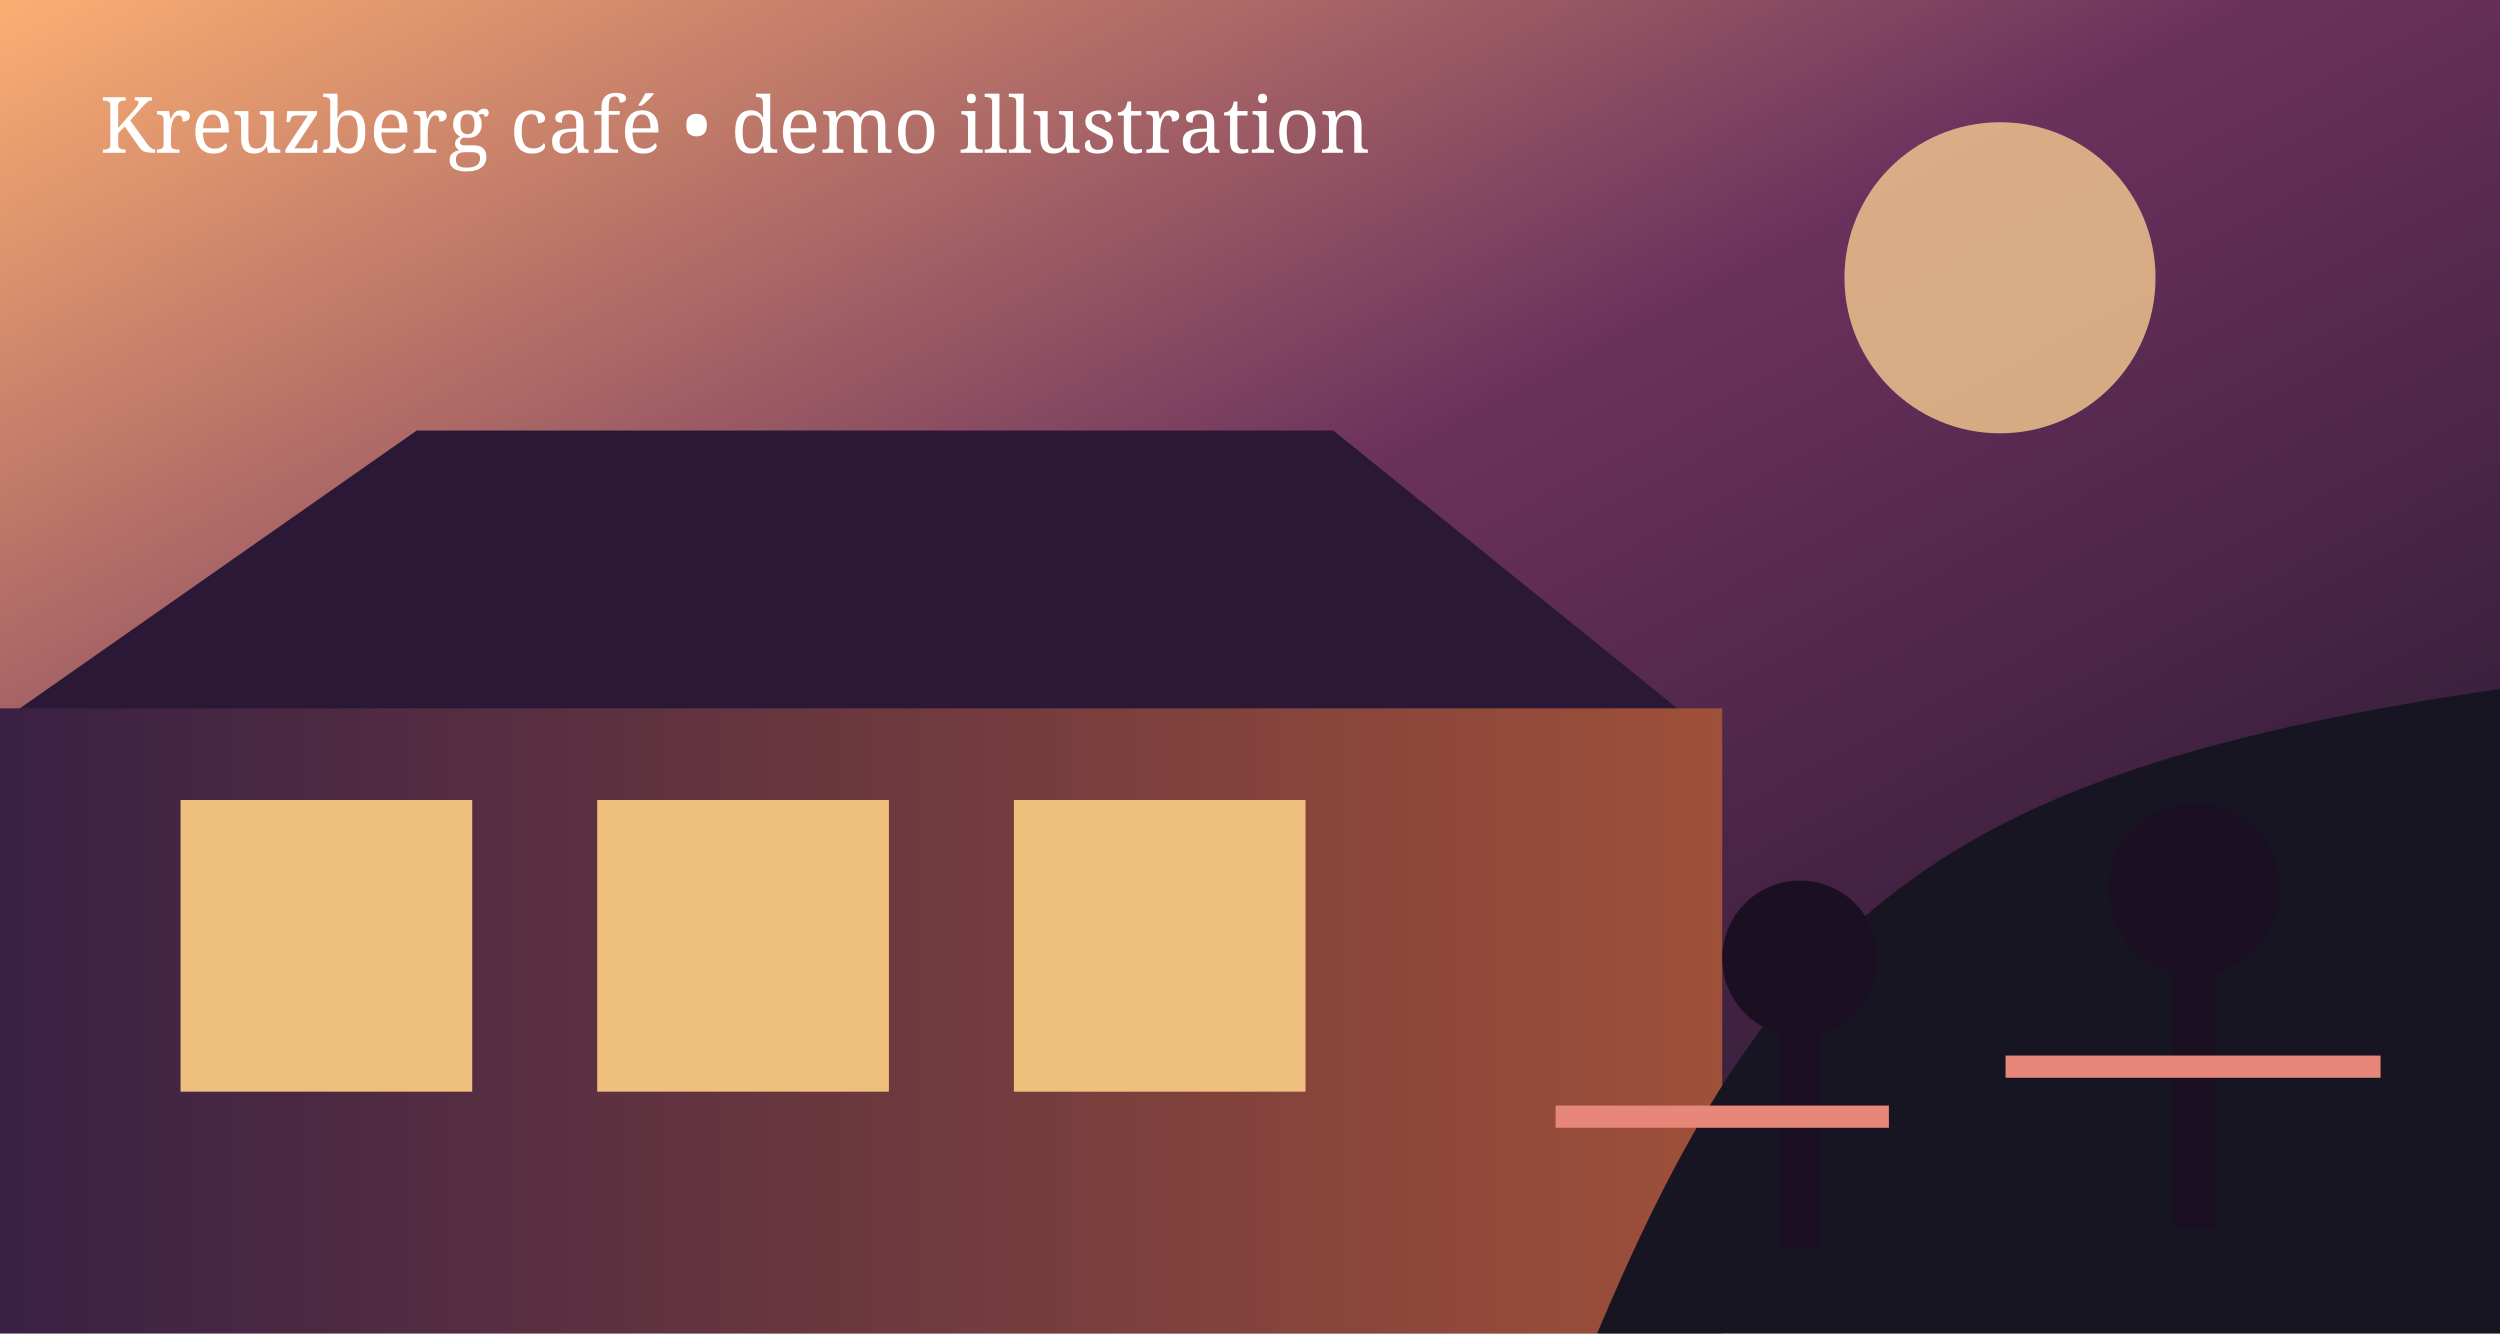
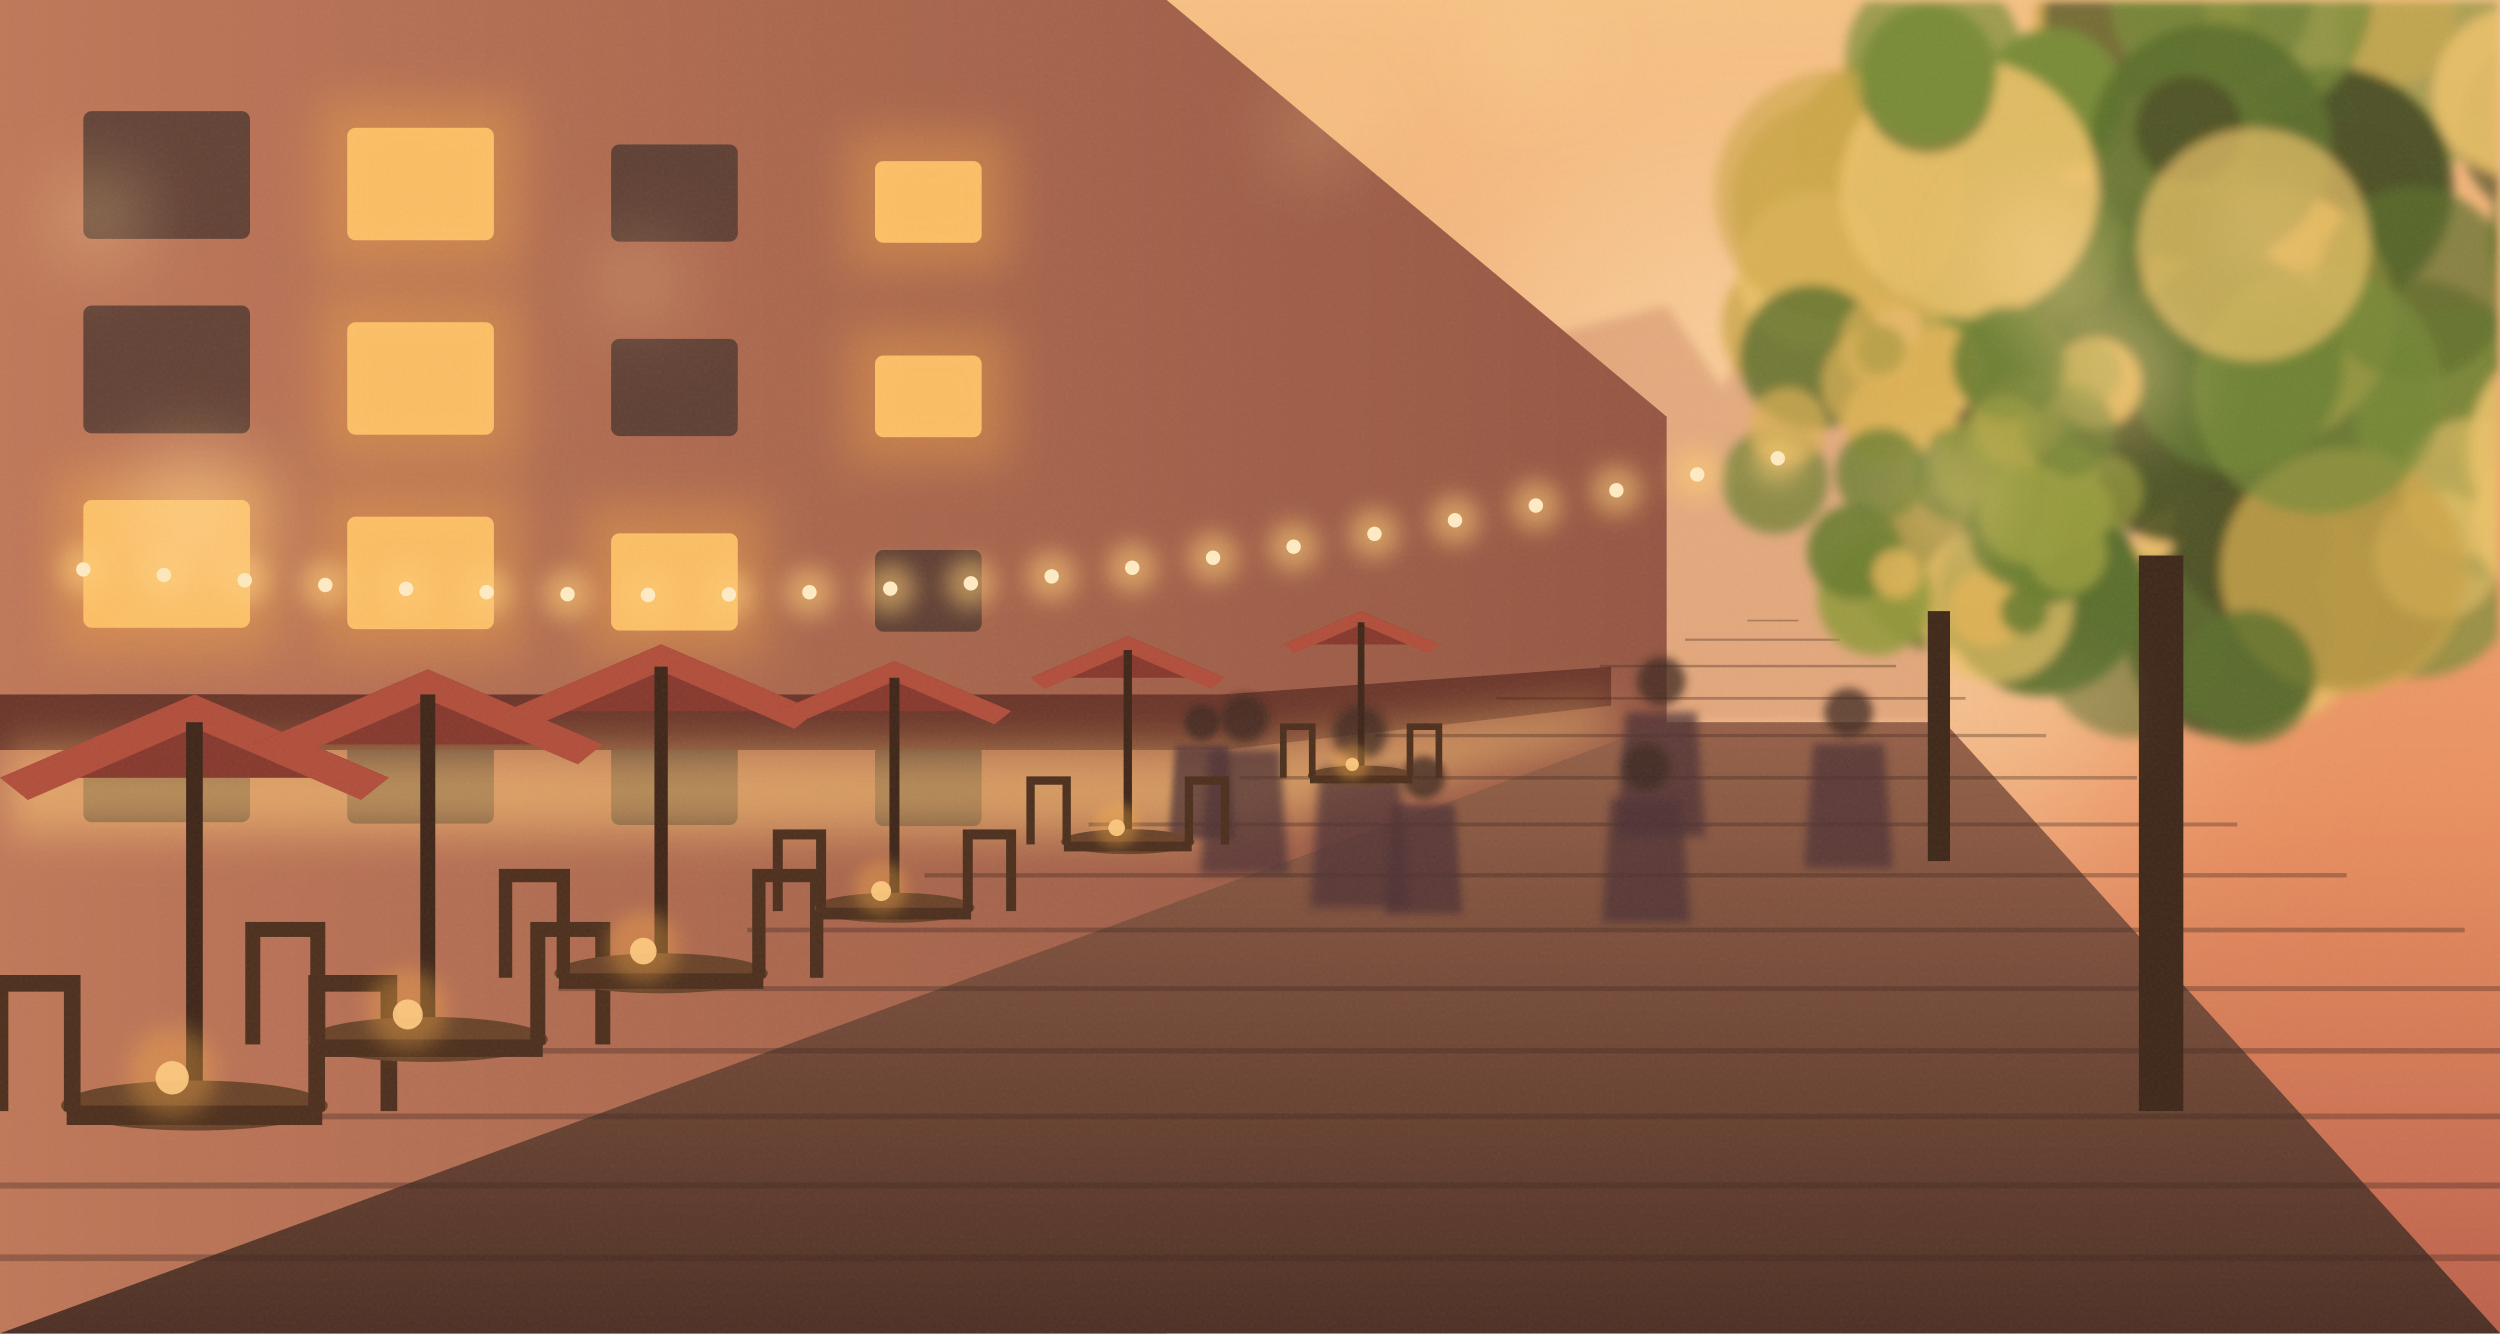
<svg xmlns="http://www.w3.org/2000/svg" viewBox="0 0 900 480">
  <defs>
-     <linearGradient id="s" y2="1">
-       <stop stop-color="#fdaf72" />
-       <stop offset=".45" stop-color="#6b315d" />
-       <stop offset="1" stop-color="#171226" />
+     <filter id="b1" x="-50%" y="-50%" width="200%" height="200%">
+       <feGaussianBlur stdDeviation="1" />
+     </filter>
+     <filter id="b2" x="-50%" y="-50%" width="200%" height="200%">
+       <feGaussianBlur stdDeviation="2" />
+     </filter>
+     <filter id="b4" x="-50%" y="-50%" width="200%" height="200%">
+       <feGaussianBlur stdDeviation="4" />
+     </filter>
+     <filter id="b8" x="-50%" y="-50%" width="200%" height="200%">
+       <feGaussianBlur stdDeviation="8" />
+     </filter>
+     <filter id="b14" x="-50%" y="-50%" width="200%" height="200%">
+       <feGaussianBlur stdDeviation="14" />
+     </filter>
+     <filter id="b24" x="-50%" y="-50%" width="200%" height="200%">
+       <feGaussianBlur stdDeviation="24" />
+     </filter>
+     <filter id="b40" x="-50%" y="-50%" width="200%" height="200%">
+       <feGaussianBlur stdDeviation="40" />
+     </filter>
+     <filter id="grain">
+       <feTurbulence type="fractalNoise" baseFrequency=".9" numOctaves="2" seed="5" />
+       <feColorMatrix type="saturate" values="0" />
+       <feComponentTransfer>
+         <feFuncA type="table" tableValues="0 .06" />
+       </feComponentTransfer>
+       <feComposite in2="SourceGraphic" operator="in" />
+     </filter>
+     <linearGradient id="sky" x1="0" y1="0" x2="0" y2="1">
+       <stop stop-color="#f6c58a" />
+       <stop offset=".6" stop-color="#e88f62" />
+       <stop offset="1" stop-color="#b45a4c" />
    </linearGradient>
-     <linearGradient id="p" x2="1">
-       <stop stop-color="#392044" />
-       <stop offset="1" stop-color="#9f5039" />
+     <linearGradient id="street" x1="0" y1="0" x2="0" y2="1">
+       <stop stop-color="#8a5a48" />
+       <stop offset="1" stop-color="#3a2420" />
+     </linearGradient>
+     <linearGradient id="wall" x1="0" y1="0" x2="1" y2="0">
+       <stop stop-color="#b8735a" />
+       <stop offset="1" stop-color="#8a4f42" />
    </linearGradient>
  </defs>
-   <rect width="900" height="480" fill="url(#s)" />
-   <circle cx="720" cy="100" r="56" fill="#ffd694" opacity=".75" />
-   <path d="M0 260L150 155h330l130 105z" fill="#2b1837" />
-   <rect y="255" width="620" height="225" fill="url(#p)" />
-   <g fill="#efc07d">
-     <rect x="65" y="288" width="105" height="105" />
-     <rect x="215" y="288" width="105" height="105" />
-     <rect x="365" y="288" width="105" height="105" />
-   </g>
-   <path d="M575 480c65-155 128-203 325-232v232z" fill="#181522" />
-   <g fill="#1b1021">
-     <circle cx="648" cy="345" r="28" />
-     <rect x="641" y="365" width="14" height="85" />
-     <circle cx="790" cy="320" r="31" />
-     <rect x="782" y="344" width="16" height="98" />
-   </g>
-   <g stroke="#e68779" stroke-width="8">
-     <path d="M560 402h120M722 384h135" />
-   </g>
-   <text x="36" y="55" fill="#fff" font-family="serif" font-size="28">Kreuzberg café • demo illustration</text>
+   <rect width="900" height="480" fill="url(#sky)" />
+   <circle cx="640" cy="200" r="140" fill="#fff0c2" opacity=".55" filter="url(#b40)" />
+   <path d="M560 260L560 120L600 110L620 140L640 100L680 120L700 260Z" fill="#c98a6a" opacity=".5" filter="url(#b2)" />
+   <path d="M0 0H420L600 150V260L420 480H0Z" fill="url(#wall)" />
+   <rect x="30" y="40" width="60" height="46" rx="3" fill="#3a2a2a" opacity="0.8" />
+   <rect x="125" y="46" width="52.8" height="40.5" rx="3" fill="#ffcf7a" opacity="0.95" />
+   <rect x="115" y="36" width="72.8" height="60.5" fill="#ffb347" opacity=".35" filter="url(#b8)" />
+   <rect x="220" y="52" width="45.6" height="35" rx="3" fill="#3a2a2a" opacity="0.8" />
+   <rect x="315" y="58" width="38.4" height="29.4" rx="3" fill="#ffcf7a" opacity="0.95" />
+   <rect x="305" y="48" width="58.4" height="49.4" fill="#ffb347" opacity=".35" filter="url(#b8)" />
+   <rect x="30" y="110" width="60" height="46" rx="3" fill="#3a2a2a" opacity="0.8" />
+   <rect x="125" y="116" width="52.8" height="40.5" rx="3" fill="#ffcf7a" opacity="0.95" />
+   <rect x="115" y="106" width="72.8" height="60.5" fill="#ffb347" opacity=".35" filter="url(#b8)" />
+   <rect x="220" y="122" width="45.6" height="35" rx="3" fill="#3a2a2a" opacity="0.8" />
+   <rect x="315" y="128" width="38.4" height="29.4" rx="3" fill="#ffcf7a" opacity="0.95" />
+   <rect x="305" y="118" width="58.4" height="49.4" fill="#ffb347" opacity=".35" filter="url(#b8)" />
+   <rect x="30" y="180" width="60" height="46" rx="3" fill="#ffcf7a" opacity="0.95" />
+   <rect x="20" y="170" width="80" height="66" fill="#ffb347" opacity=".35" filter="url(#b8)" />
+   <rect x="125" y="186" width="52.8" height="40.5" rx="3" fill="#ffcf7a" opacity="0.95" />
+   <rect x="115" y="176" width="72.8" height="60.5" fill="#ffb347" opacity=".35" filter="url(#b8)" />
+   <rect x="220" y="192" width="45.6" height="35" rx="3" fill="#ffcf7a" opacity="0.95" />
+   <rect x="210" y="182" width="65.6" height="55" fill="#ffb347" opacity=".35" filter="url(#b8)" />
+   <rect x="315" y="198" width="38.4" height="29.4" rx="3" fill="#3a2a2a" opacity="0.8" />
+   <rect x="30" y="250" width="60" height="46" rx="3" fill="#3a2a2a" opacity="0.8" />
+   <rect x="125" y="256" width="52.8" height="40.5" rx="3" fill="#3a2a2a" opacity="0.8" />
+   <rect x="220" y="262" width="45.6" height="35" rx="3" fill="#3a2a2a" opacity="0.8" />
+   <rect x="315" y="268" width="38.4" height="29.4" rx="3" fill="#3a2a2a" opacity="0.8" />
+   <path d="M0 250H440L580 240V254L440 270H0Z" fill="#5a2a26" />
+   <path d="M0 270H440L580 254L580 264L440 300H0Z" fill="#ffcf7a" opacity=".55" filter="url(#b8)" />
+   <path d="M0 480L600 260L700 260L900 480Z" fill="url(#street)" />
+   <path d="M629 223.4H647.4" stroke="#2a1a1a" stroke-width="0.6" opacity=".35" />
+   <path d="M606.6 230.3H662.3" stroke="#2a1a1a" stroke-width="0.8" opacity=".35" />
+   <path d="M576 239.8H682.6" stroke="#2a1a1a" stroke-width="0.9" opacity=".35" />
+   <path d="M538.6 251.4H707.6" stroke="#2a1a1a" stroke-width="1" opacity=".35" />
+   <path d="M495.2 264.8H736.6" stroke="#2a1a1a" stroke-width="1.2" opacity=".35" />
+   <path d="M446.1 280H769.3" stroke="#2a1a1a" stroke-width="1.3" opacity=".35" />
+   <path d="M391.9 296.8H805.4" stroke="#2a1a1a" stroke-width="1.4" opacity=".35" />
+   <path d="M332.8 315.1H844.8" stroke="#2a1a1a" stroke-width="1.6" opacity=".35" />
+   <path d="M269 334.8H887.3" stroke="#2a1a1a" stroke-width="1.7" opacity=".35" />
+   <path d="M200.9 355.9H932.7" stroke="#2a1a1a" stroke-width="1.8" opacity=".35" />
+   <path d="M128.6 378.3H980.9" stroke="#2a1a1a" stroke-width="2" opacity=".35" />
+   <path d="M52.2 401.9H1031.9" stroke="#2a1a1a" stroke-width="2.1" opacity=".35" />
+   <path d="M-28.1 426.8H1085.4" stroke="#2a1a1a" stroke-width="2.2" opacity=".35" />
+   <path d="M-112.2 452.8H1141.5" stroke="#2a1a1a" stroke-width="2.4" opacity=".35" />
+   <g filter="url(#b2)">
+     <circle cx="945.1" cy="140.2" r="32.5" fill="#3a4a22" opacity="1" />
+     <circle cx="804.3" cy="110.6" r="36.7" fill="#6a8a36" opacity="0.8" />
+     <circle cx="743.2" cy="110.7" r="40.7" fill="#4a6a2a" opacity="1" />
+     <circle cx="838.1" cy="107.8" r="31.8" fill="#e8c46a" opacity="1" />
+     <circle cx="682.5" cy="64.9" r="26.2" fill="#e8c46a" opacity="0.6" />
+     <circle cx="867.1" cy="146.8" r="46.5" fill="#3a4a22" opacity="0.6" />
+     <circle cx="697.3" cy="206.4" r="27.7" fill="#4a6a2a" opacity="0.8" />
+     <circle cx="890.7" cy="185.2" r="22.6" fill="#3a4a22" opacity="0.9" />
+     <circle cx="800.5" cy="146.1" r="21.5" fill="#6a8a36" opacity="0.8" />
+     <circle cx="918" cy="163.2" r="32.8" fill="#c8a84a" opacity="1" />
+     <circle cx="920.3" cy="45.9" r="35.2" fill="#3a4a22" opacity="0.7" />
+     <circle cx="759.6" cy="136.7" r="29.7" fill="#6a8a36" opacity="0.9" />
+     <circle cx="760.4" cy="146.5" r="38.3" fill="#4a6a2a" opacity="0.9" />
+     <circle cx="870.2" cy="207" r="36.9" fill="#6a8a36" opacity="0.7" />
+     <circle cx="830.1" cy="155.1" r="47.8" fill="#3a4a22" opacity="1" />
+     <circle cx="813.7" cy="214.1" r="33.6" fill="#6a8a36" opacity="0.9" />
+     <circle cx="877.9" cy="24.5" r="34.2" fill="#6a8a36" opacity="0.6" />
+     <circle cx="919.3" cy="127.8" r="22.3" fill="#3a4a22" opacity="0.9" />
+     <circle cx="921.7" cy="92.7" r="27" fill="#c8a84a" opacity="0.8" />
+     <circle cx="680.4" cy="55.2" r="34.8" fill="#c8a84a" opacity="1" />
+     <circle cx="710.3" cy="79.4" r="30.2" fill="#6a8a36" opacity="0.9" />
+     <circle cx="809.6" cy="217.3" r="46.1" fill="#e8c46a" opacity="0.8" />
+     <circle cx="789.1" cy="131.8" r="46.7" fill="#3a4a22" opacity="0.9" />
+     <circle cx="647" cy="117" r="27.2" fill="#c8a84a" opacity="0.8" />
+     <circle cx="701.8" cy="65.3" r="25.3" fill="#3a4a22" opacity="1" />
+     <circle cx="655" cy="79.4" r="22.5" fill="#e8c46a" opacity="0.9" />
+     <circle cx="660.6" cy="72.8" r="37.7" fill="#c8a84a" opacity="0.8" />
+     <circle cx="702.6" cy="195.7" r="27.4" fill="#c8a84a" opacity="0.6" />
+     <circle cx="733.6" cy="108.3" r="42.9" fill="#6a8a36" opacity="0.9" />
+     <circle cx="802.2" cy="228.7" r="36.7" fill="#3a4a22" opacity="0.9" />
+     <circle cx="787.6" cy="117.8" r="32" fill="#3a4a22" opacity="0.6" />
+     <circle cx="722.2" cy="158.6" r="19.9" fill="#3a4a22" opacity="0.9" />
+     <circle cx="653.4" cy="98.5" r="27.8" fill="#e8c46a" opacity="0.9" />
+     <circle cx="927.2" cy="83.3" r="30.9" fill="#4a6a2a" opacity="0.7" />
+     <circle cx="886.2" cy="149.2" r="38.1" fill="#6a8a36" opacity="0.8" />
+     <circle cx="799.8" cy="-2.5" r="32.9" fill="#3a4a22" opacity="0.7" />
+     <circle cx="862.4" cy="8.3" r="21.4" fill="#c8a84a" opacity="0.6" />
+     <circle cx="839.4" cy="67.9" r="43.8" fill="#3a4a22" opacity="0.9" />
+     <circle cx="770.5" cy="6.7" r="38.4" fill="#c8a84a" opacity="0.8" />
+     <circle cx="843.7" cy="205.3" r="42.3" fill="#3a4a22" opacity="0.9" />
+     <circle cx="807.4" cy="55.9" r="20.9" fill="#c8a84a" opacity="0.9" />
+     <circle cx="842.2" cy="75.6" r="32.5" fill="#3a4a22" opacity="1" />
+     <circle cx="703" cy="59.1" r="32.6" fill="#4a6a2a" opacity="0.6" />
+     <circle cx="917" cy="187.6" r="27.2" fill="#e8c46a" opacity="0.9" />
+     <circle cx="764.8" cy="5.8" r="29.2" fill="#3a4a22" opacity="0.7" />
+     <circle cx="724" cy="170.7" r="20.8" fill="#c8a84a" opacity="0.9" />
+     <circle cx="845.5" cy="62.2" r="35.2" fill="#3a4a22" opacity="0.9" />
+     <circle cx="748.7" cy="107.1" r="41.3" fill="#4a6a2a" opacity="0.6" />
+     <circle cx="877.6" cy="199.9" r="22.9" fill="#e8c46a" opacity="0.6" />
+     <circle cx="806.8" cy="-2.9" r="47.3" fill="#6a8a36" opacity="0.8" />
+     <circle cx="705" cy="75.3" r="39.6" fill="#6a8a36" opacity="0.9" />
+     <circle cx="815.9" cy="113.5" r="46.1" fill="#c8a84a" opacity="1" />
+     <circle cx="652.5" cy="92.6" r="24.4" fill="#e8c46a" opacity="0.6" />
+     <circle cx="739" cy="35.9" r="25.7" fill="#6a8a36" opacity="1" />
+     <circle cx="767.5" cy="233" r="32.7" fill="#4a6a2a" opacity="0.6" />
+     <circle cx="810.3" cy="194.2" r="28.4" fill="#3a4a22" opacity="0.8" />
+     <circle cx="696.2" cy="21" r="31.9" fill="#6a8a36" opacity="0.7" />
+     <circle cx="869.1" cy="102" r="34.8" fill="#4a6a2a" opacity="0.7" />
+     <circle cx="764.2" cy="147.5" r="40" fill="#4a6a2a" opacity="0.8" />
+     <circle cx="662.3" cy="70.3" r="45.2" fill="#c8a84a" opacity="0.6" />
+     <circle cx="747.3" cy="201.7" r="19.7" fill="#e8c46a" opacity="0.9" />
+     <circle cx="933.7" cy="162" r="44.6" fill="#e8c46a" opacity="0.9" />
+     <circle cx="795.7" cy="51.7" r="43.4" fill="#4a6a2a" opacity="0.9" />
+     <circle cx="708.8" cy="68" r="46.4" fill="#e8c46a" opacity="0.9" />
+     <circle cx="743.7" cy="156.9" r="21.8" fill="#6a8a36" opacity="0.6" />
+     <circle cx="889.3" cy="175.3" r="24.5" fill="#e8c46a" opacity="0.6" />
+     <circle cx="906.1" cy="33.2" r="30" fill="#e8c46a" opacity="0.9" />
+     <circle cx="784.5" cy="157.8" r="37.7" fill="#3a4a22" opacity="0.9" />
+     <circle cx="788" cy="46.5" r="19.4" fill="#3a4a22" opacity="0.9" />
+     <circle cx="804.7" cy="130.7" r="38.9" fill="#4a6a2a" opacity="1" />
+     <circle cx="735.2" cy="213.6" r="36.9" fill="#4a6a2a" opacity="1" />
+     <circle cx="789.3" cy="99.6" r="29" fill="#4a6a2a" opacity="0.7" />
+     <circle cx="843.6" cy="205.6" r="44.1" fill="#c8a84a" opacity="0.8" />
+     <circle cx="694" cy="31.6" r="23.7" fill="#4a6a2a" opacity="0.7" />
+     <circle cx="652.4" cy="128.6" r="26.1" fill="#4a6a2a" opacity="0.8" />
+     <circle cx="834.5" cy="140.7" r="44.6" fill="#6a8a36" opacity="0.7" />
+     <circle cx="694.3" cy="26.2" r="24.6" fill="#6a8a36" opacity="1" />
+     <circle cx="811.5" cy="88.1" r="41.8" fill="#e8c46a" opacity="0.7" />
+     <circle cx="718.2" cy="217.6" r="28.2" fill="#e8c46a" opacity="0.7" />
+     <circle cx="809.6" cy="243.6" r="24.1" fill="#4a6a2a" opacity="0.8" />
+     <circle cx="737" cy="196.9" r="20.5" fill="#5a7a2e" opacity="1" />
+     <circle cx="694.6" cy="149.1" r="10.2" fill="#d8b456" opacity="1" />
+     <circle cx="700.9" cy="134.4" r="14.2" fill="#d8b456" opacity="0.8" />
+     <circle cx="715.2" cy="219.1" r="13.8" fill="#d8b456" opacity="1" />
+     <circle cx="705.3" cy="171" r="17.2" fill="#5a7a2e" opacity="0.8" />
+     <circle cx="714.3" cy="168.4" r="18.2" fill="#8a9a3a" opacity="0.6" />
+     <circle cx="674.9" cy="137.5" r="19" fill="#d8b456" opacity="0.7" />
+     <circle cx="758" cy="177.2" r="13.4" fill="#8a9a3a" opacity="0.7" />
+     <circle cx="699.9" cy="130.4" r="12.7" fill="#d8b456" opacity="1" />
+     <circle cx="729.2" cy="191.5" r="20.7" fill="#5a7a2e" opacity="0.9" />
+     <circle cx="746.4" cy="170.1" r="9.4" fill="#8a9a3a" opacity="1" />
+     <circle cx="677.2" cy="125.9" r="8.7" fill="#5a7a2e" opacity="1" />
+     <circle cx="726.5" cy="151.7" r="16.1" fill="#d8b456" opacity="0.8" />
+     <circle cx="754.6" cy="138" r="16.1" fill="#d8b456" opacity="1" />
+     <circle cx="680.4" cy="151.3" r="16.6" fill="#d8b456" opacity="0.9" />
+     <circle cx="744.9" cy="154.9" r="16.7" fill="#5a7a2e" opacity="0.7" />
+     <circle cx="752.9" cy="133.9" r="11.1" fill="#8a9a3a" opacity="0.6" />
+     <circle cx="730.5" cy="185" r="18.1" fill="#8a9a3a" opacity="0.9" />
+     <circle cx="675" cy="215.3" r="20.7" fill="#8a9a3a" opacity="0.9" />
+     <circle cx="639.1" cy="173" r="19.2" fill="#5a7a2e" opacity="0.7" />
+     <circle cx="677.3" cy="170.5" r="16.5" fill="#5a7a2e" opacity="0.8" />
+     <circle cx="667.8" cy="198.7" r="17.2" fill="#5a7a2e" opacity="0.9" />
+     <circle cx="682.8" cy="206.6" r="8.8" fill="#d8b456" opacity="0.9" />
+     <circle cx="643.5" cy="153.3" r="13.7" fill="#d8b456" opacity="0.7" />
+     <circle cx="723.3" cy="130.6" r="20.5" fill="#5a7a2e" opacity="0.9" />
+     <circle cx="721.5" cy="155.7" r="13.7" fill="#8a9a3a" opacity="0.7" />
+     <circle cx="744.4" cy="199.3" r="14.1" fill="#8a9a3a" opacity="0.9" />
+     <circle cx="748" cy="183.7" r="12.5" fill="#8a9a3a" opacity="1" />
+     <circle cx="728.7" cy="220" r="8.6" fill="#5a7a2e" opacity="0.9" />
+     <circle cx="681.6" cy="123.9" r="19.2" fill="#d8b456" opacity="0.7" />
+   </g>
+   <rect x="770" y="200" width="16" height="200" fill="#2a1c14" />
+   <rect x="694" y="220" width="8" height="90" fill="#2a1c14" />
+   <g transform="translate(598 301.2) scale(0.8)" opacity=".75" filter="url(#b2)">
+     <circle cx="0" cy="-70" r="11" fill="#2a1c1e" />
+     <path d="M-16 -56H16L20 0H-20Z" fill="#3a2630" />
+   </g>
+   <g transform="translate(489.5 326.8) scale(0.9)" opacity=".75" filter="url(#b2)">
+     <circle cx="0" cy="-70" r="11" fill="#2a1c1e" />
+     <path d="M-16 -56H16L20 0H-20Z" fill="#3a2630" />
+   </g>
+   <g transform="translate(512.5 328.9) scale(0.7)" opacity=".75" filter="url(#b2)">
+     <circle cx="0" cy="-70" r="11" fill="#2a1c1e" />
+     <path d="M-16 -56H16L20 0H-20Z" fill="#3a2630" />
+   </g>
+   <g transform="translate(448 314.7) scale(0.8)" opacity=".75" filter="url(#b2)">
+     <circle cx="0" cy="-70" r="11" fill="#2a1c1e" />
+     <path d="M-16 -56H16L20 0H-20Z" fill="#3a2630" />
+   </g>
+   <g transform="translate(592.6 332.2) scale(0.8)" opacity=".75" filter="url(#b2)">
+     <circle cx="0" cy="-70" r="11" fill="#2a1c1e" />
+     <path d="M-16 -56H16L20 0H-20Z" fill="#3a2630" />
+   </g>
+   <g transform="translate(432.7 302) scale(0.6)" opacity=".75" filter="url(#b2)">
+     <circle cx="0" cy="-70" r="11" fill="#2a1c1e" />
+     <path d="M-16 -56H16L20 0H-20Z" fill="#3a2630" />
+   </g>
+   <g transform="translate(665.5 312.5) scale(0.8)" opacity=".75" filter="url(#b2)">
+     <circle cx="0" cy="-70" r="11" fill="#2a1c1e" />
+     <path d="M-16 -56H16L20 0H-20Z" fill="#3a2630" />
+   </g>
+   <g transform="translate(70 400) scale(1)">
+     <path d="M-70 -120L0 -150L70 -120Z" fill="#7a2f2a" />
+     <path d="M-70 -120L0 -150L70 -120L60 -112L0 -138L-60 -112Z" fill="#a8463a" />
+     <rect x="-3" y="-140" width="6" height="140" fill="#2a1a14" />
+     <ellipse cx="0" cy="-2" rx="48" ry="9" fill="#5a3a26" />
+     <rect x="-46" y="-2" width="92" height="7" fill="#3a2418" />
+     <path d="M-70 0V-46H-44V0M44 0V-46H70V0" stroke="#3a2418" stroke-width="6" fill="none" />
+     <circle cx="-8" cy="-12" r="6" fill="#ffe2a8" opacity=".9" />
+     <circle cx="-8" cy="-14" r="16" fill="#ffb347" opacity=".35" filter="url(#b4)" />
+   </g>
+   <g transform="translate(154 376) scale(0.9)">
+     <path d="M-70 -120L0 -150L70 -120Z" fill="#7a2f2a" />
+     <path d="M-70 -120L0 -150L70 -120L60 -112L0 -138L-60 -112Z" fill="#a8463a" />
+     <rect x="-3" y="-140" width="6" height="140" fill="#2a1a14" />
+     <ellipse cx="0" cy="-2" rx="48" ry="9" fill="#5a3a26" />
+     <rect x="-46" y="-2" width="92" height="7" fill="#3a2418" />
+     <path d="M-70 0V-46H-44V0M44 0V-46H70V0" stroke="#3a2418" stroke-width="6" fill="none" />
+     <circle cx="-8" cy="-12" r="6" fill="#ffe2a8" opacity=".9" />
+     <circle cx="-8" cy="-14" r="16" fill="#ffb347" opacity=".35" filter="url(#b4)" />
+   </g>
+   <g transform="translate(238 352) scale(0.8)">
+     <path d="M-70 -120L0 -150L70 -120Z" fill="#7a2f2a" />
+     <path d="M-70 -120L0 -150L70 -120L60 -112L0 -138L-60 -112Z" fill="#a8463a" />
+     <rect x="-3" y="-140" width="6" height="140" fill="#2a1a14" />
+     <ellipse cx="0" cy="-2" rx="48" ry="9" fill="#5a3a26" />
+     <rect x="-46" y="-2" width="92" height="7" fill="#3a2418" />
+     <path d="M-70 0V-46H-44V0M44 0V-46H70V0" stroke="#3a2418" stroke-width="6" fill="none" />
+     <circle cx="-8" cy="-12" r="6" fill="#ffe2a8" opacity=".9" />
+     <circle cx="-8" cy="-14" r="16" fill="#ffb347" opacity=".35" filter="url(#b4)" />
+   </g>
+   <g transform="translate(322 328) scale(0.6)">
+     <path d="M-70 -120L0 -150L70 -120Z" fill="#7a2f2a" />
+     <path d="M-70 -120L0 -150L70 -120L60 -112L0 -138L-60 -112Z" fill="#a8463a" />
+     <rect x="-3" y="-140" width="6" height="140" fill="#2a1a14" />
+     <ellipse cx="0" cy="-2" rx="48" ry="9" fill="#5a3a26" />
+     <rect x="-46" y="-2" width="92" height="7" fill="#3a2418" />
+     <path d="M-70 0V-46H-44V0M44 0V-46H70V0" stroke="#3a2418" stroke-width="6" fill="none" />
+     <circle cx="-8" cy="-12" r="6" fill="#ffe2a8" opacity=".9" />
+     <circle cx="-8" cy="-14" r="16" fill="#ffb347" opacity=".35" filter="url(#b4)" />
+   </g>
+   <g transform="translate(406 304) scale(0.5)">
+     <path d="M-70 -120L0 -150L70 -120Z" fill="#7a2f2a" />
+     <path d="M-70 -120L0 -150L70 -120L60 -112L0 -138L-60 -112Z" fill="#a8463a" />
+     <rect x="-3" y="-140" width="6" height="140" fill="#2a1a14" />
+     <ellipse cx="0" cy="-2" rx="48" ry="9" fill="#5a3a26" />
+     <rect x="-46" y="-2" width="92" height="7" fill="#3a2418" />
+     <path d="M-70 0V-46H-44V0M44 0V-46H70V0" stroke="#3a2418" stroke-width="6" fill="none" />
+     <circle cx="-8" cy="-12" r="6" fill="#ffe2a8" opacity=".9" />
+     <circle cx="-8" cy="-14" r="16" fill="#ffb347" opacity=".35" filter="url(#b4)" />
+   </g>
+   <g transform="translate(490 280) scale(0.4)">
+     <path d="M-70 -120L0 -150L70 -120Z" fill="#7a2f2a" />
+     <path d="M-70 -120L0 -150L70 -120L60 -112L0 -138L-60 -112Z" fill="#a8463a" />
+     <rect x="-3" y="-140" width="6" height="140" fill="#2a1a14" />
+     <ellipse cx="0" cy="-2" rx="48" ry="9" fill="#5a3a26" />
+     <rect x="-46" y="-2" width="92" height="7" fill="#3a2418" />
+     <path d="M-70 0V-46H-44V0M44 0V-46H70V0" stroke="#3a2418" stroke-width="6" fill="none" />
+     <circle cx="-8" cy="-12" r="6" fill="#ffe2a8" opacity=".9" />
+     <circle cx="-8" cy="-14" r="16" fill="#ffb347" opacity=".35" filter="url(#b4)" />
+   </g>
+   <circle cx="30" cy="205" r="9" fill="#ffd27a" opacity=".55" filter="url(#b4)" />
+   <circle cx="30" cy="205" r="2.6" fill="#fff4d0" />
+   <circle cx="59" cy="207" r="9" fill="#ffd27a" opacity=".55" filter="url(#b4)" />
+   <circle cx="59" cy="207" r="2.6" fill="#fff4d0" />
+   <circle cx="88.1" cy="208.9" r="9" fill="#ffd27a" opacity=".55" filter="url(#b4)" />
+   <circle cx="88.1" cy="208.9" r="2.6" fill="#fff4d0" />
+   <circle cx="117.1" cy="210.6" r="9" fill="#ffd27a" opacity=".55" filter="url(#b4)" />
+   <circle cx="117.1" cy="210.6" r="2.6" fill="#fff4d0" />
+   <circle cx="146.2" cy="212" r="9" fill="#ffd27a" opacity=".55" filter="url(#b4)" />
+   <circle cx="146.2" cy="212" r="2.6" fill="#fff4d0" />
+   <circle cx="175.2" cy="213.2" r="9" fill="#ffd27a" opacity=".55" filter="url(#b4)" />
+   <circle cx="175.2" cy="213.2" r="2.6" fill="#fff4d0" />
+   <circle cx="204.3" cy="213.9" r="9" fill="#ffd27a" opacity=".55" filter="url(#b4)" />
+   <circle cx="204.3" cy="213.9" r="2.6" fill="#fff4d0" />
+   <circle cx="233.3" cy="214.2" r="9" fill="#ffd27a" opacity=".55" filter="url(#b4)" />
+   <circle cx="233.3" cy="214.2" r="2.6" fill="#fff4d0" />
+   <circle cx="262.4" cy="214" r="9" fill="#ffd27a" opacity=".55" filter="url(#b4)" />
+   <circle cx="262.4" cy="214" r="2.6" fill="#fff4d0" />
+   <circle cx="291.4" cy="213.2" r="9" fill="#ffd27a" opacity=".55" filter="url(#b4)" />
+   <circle cx="291.4" cy="213.2" r="2.6" fill="#fff4d0" />
+   <circle cx="320.5" cy="211.9" r="9" fill="#ffd27a" opacity=".55" filter="url(#b4)" />
+   <circle cx="320.5" cy="211.9" r="2.6" fill="#fff4d0" />
+   <circle cx="349.5" cy="210" r="9" fill="#ffd27a" opacity=".55" filter="url(#b4)" />
+   <circle cx="349.5" cy="210" r="2.6" fill="#fff4d0" />
+   <circle cx="378.6" cy="207.5" r="9" fill="#ffd27a" opacity=".55" filter="url(#b4)" />
+   <circle cx="378.6" cy="207.5" r="2.6" fill="#fff4d0" />
+   <circle cx="407.6" cy="204.4" r="9" fill="#ffd27a" opacity=".55" filter="url(#b4)" />
+   <circle cx="407.6" cy="204.4" r="2.6" fill="#fff4d0" />
+   <circle cx="436.7" cy="200.8" r="9" fill="#ffd27a" opacity=".55" filter="url(#b4)" />
+   <circle cx="436.7" cy="200.8" r="2.6" fill="#fff4d0" />
+   <circle cx="465.7" cy="196.8" r="9" fill="#ffd27a" opacity=".55" filter="url(#b4)" />
+   <circle cx="465.7" cy="196.8" r="2.6" fill="#fff4d0" />
+   <circle cx="494.8" cy="192.2" r="9" fill="#ffd27a" opacity=".55" filter="url(#b4)" />
+   <circle cx="494.8" cy="192.2" r="2.6" fill="#fff4d0" />
+   <circle cx="523.8" cy="187.3" r="9" fill="#ffd27a" opacity=".55" filter="url(#b4)" />
+   <circle cx="523.8" cy="187.3" r="2.6" fill="#fff4d0" />
+   <circle cx="552.9" cy="182" r="9" fill="#ffd27a" opacity=".55" filter="url(#b4)" />
+   <circle cx="552.9" cy="182" r="2.6" fill="#fff4d0" />
+   <circle cx="581.9" cy="176.5" r="9" fill="#ffd27a" opacity=".55" filter="url(#b4)" />
+   <circle cx="581.9" cy="176.5" r="2.6" fill="#fff4d0" />
+   <circle cx="611" cy="170.8" r="9" fill="#ffd27a" opacity=".55" filter="url(#b4)" />
+   <circle cx="611" cy="170.8" r="2.6" fill="#fff4d0" />
+   <circle cx="640" cy="165" r="9" fill="#ffd27a" opacity=".55" filter="url(#b4)" />
+   <circle cx="640" cy="165" r="2.6" fill="#fff4d0" />
+   <g filter="url(#b14)">
+     <circle cx="705.8" cy="178" r="15.6" fill="#ffe0a0" opacity=".5" />
+     <circle cx="229.7" cy="101.4" r="11.1" fill="#ffe0a0" opacity=".5" />
+     <circle cx="34.8" cy="78.9" r="14.1" fill="#ffe0a0" opacity=".5" />
+     <circle cx="815.2" cy="82.6" r="11.8" fill="#ffe0a0" opacity=".5" />
+     <circle cx="474.3" cy="47.2" r="11" fill="#ffe0a0" opacity=".5" />
+     <circle cx="551.9" cy="17.7" r="12.4" fill="#ffe0a0" opacity=".5" />
+     <circle cx="69.5" cy="186.3" r="23.9" fill="#ffe0a0" opacity=".5" />
+     <circle cx="736.4" cy="92.6" r="22.4" fill="#ffe0a0" opacity=".5" />
+     <circle cx="743.3" cy="254.4" r="8.8" fill="#ffe0a0" opacity=".5" />
+     <circle cx="761.7" cy="133.5" r="22.4" fill="#ffe0a0" opacity=".5" />
+   </g>
+   <rect width="900" height="480" fill="#ff9a4a" opacity=".1" />
+   <rect width="900" height="480" fill="#fff" filter="url(#grain)" />
</svg>
